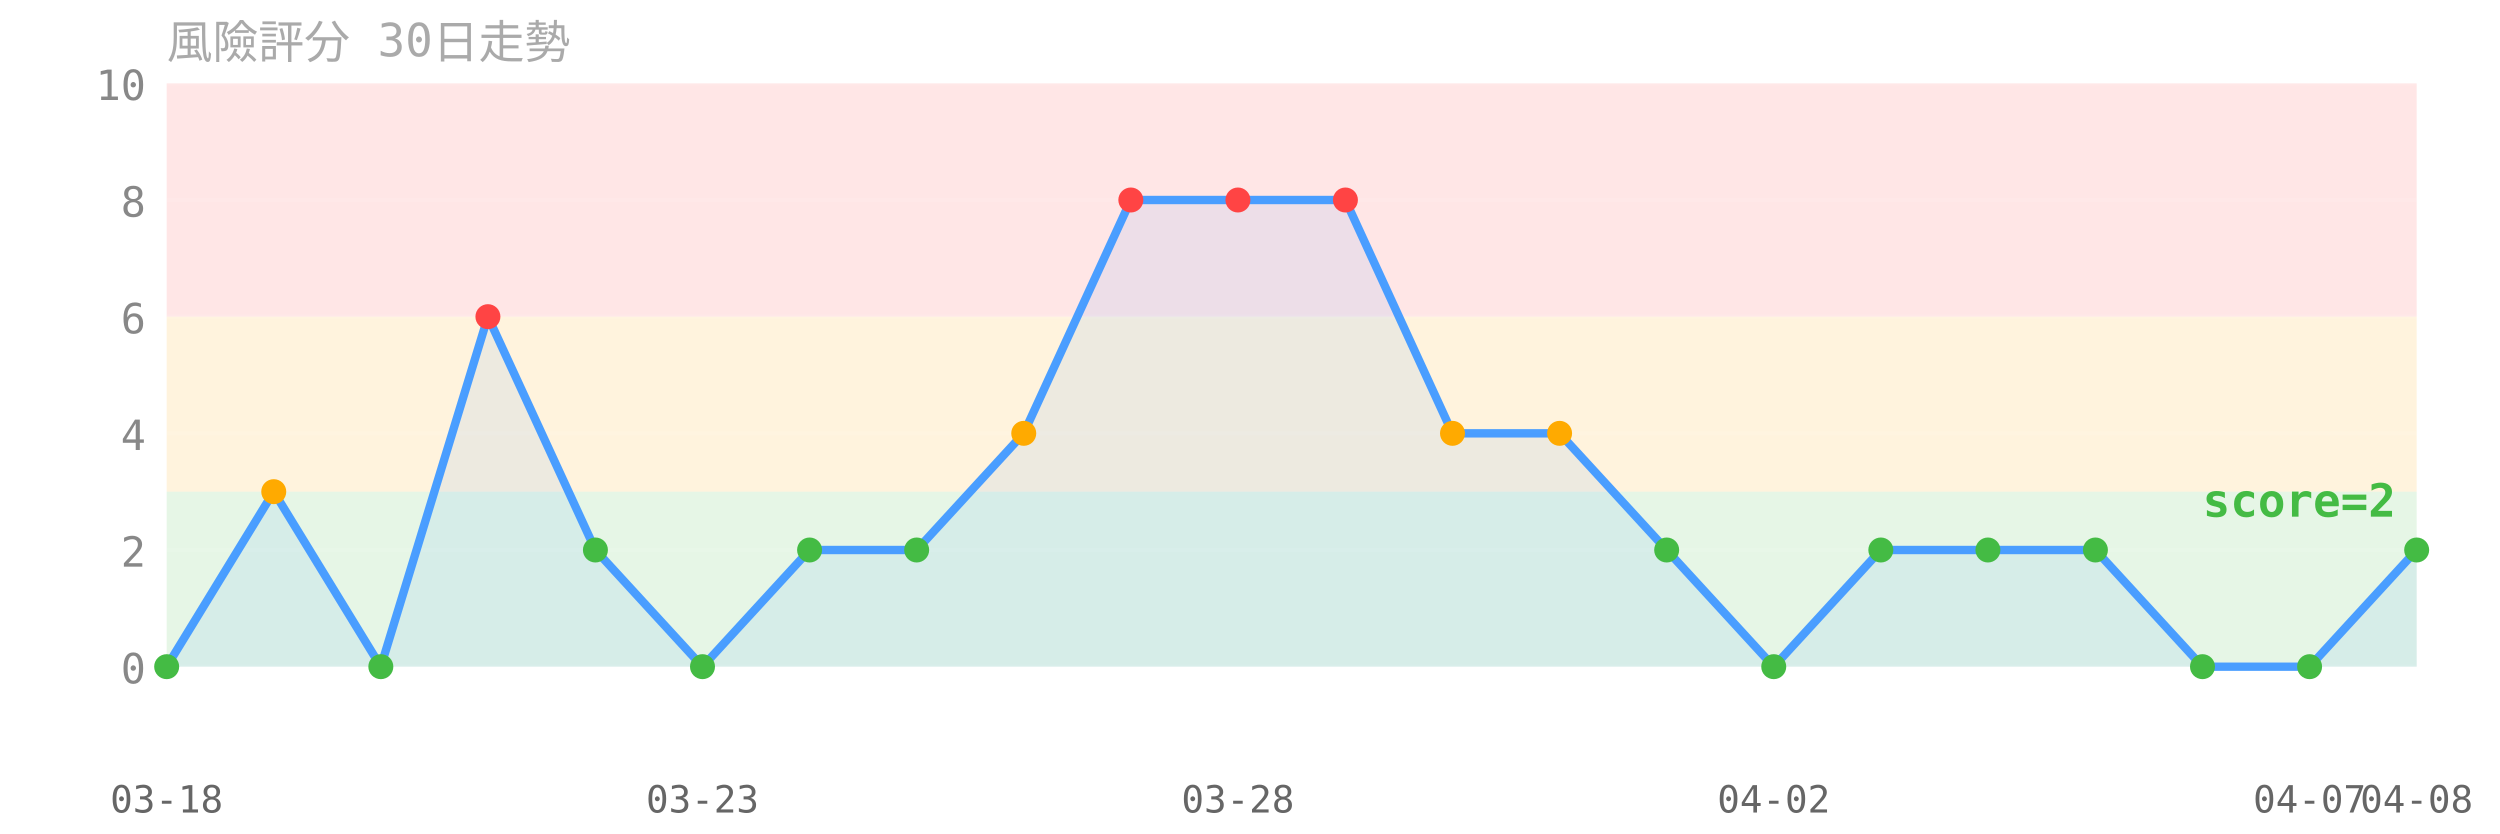
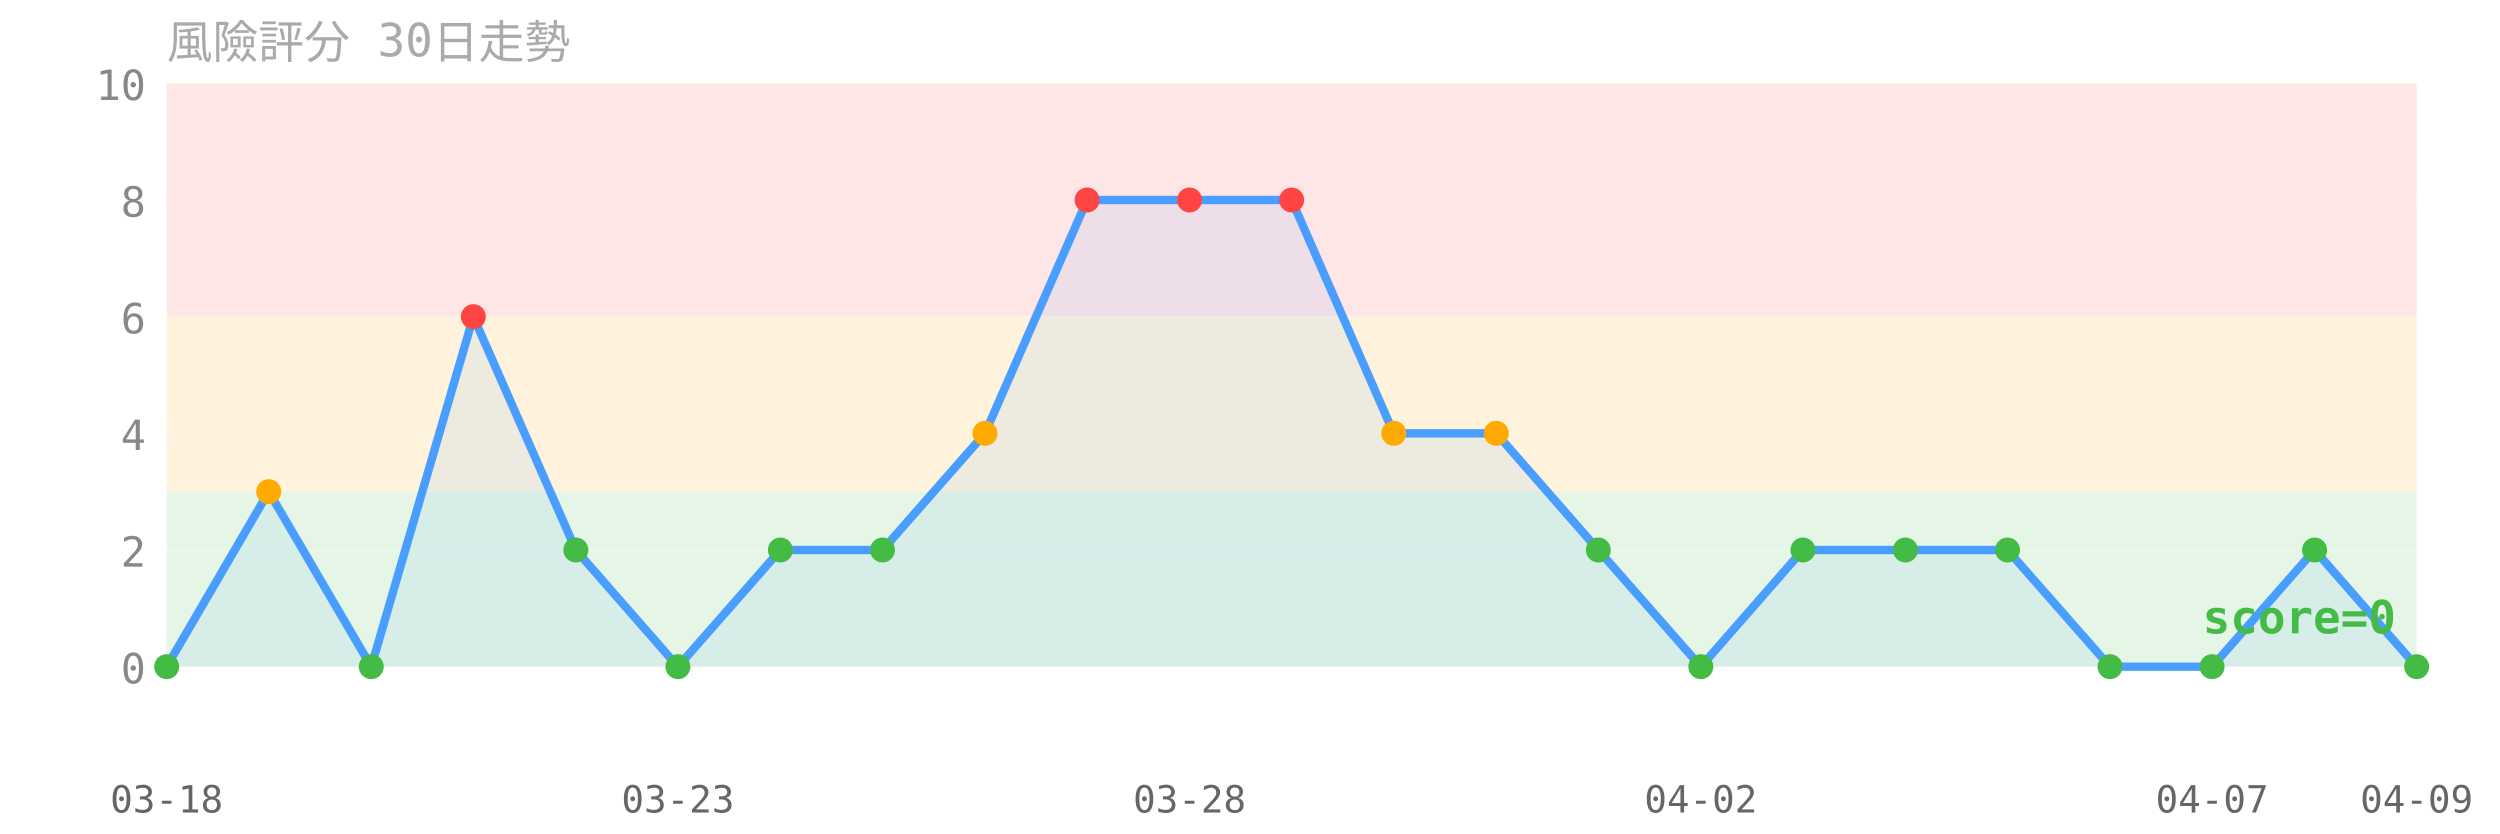
<svg xmlns="http://www.w3.org/2000/svg" width="600" height="200" style="background:#0b0f19;font-family:monospace">
  <rect x="40" y="20.0" width="540" height="56.0" fill="#ff444422" />
  <rect x="40" y="76.0" width="540" height="42.0" fill="#ffaa0022" />
  <rect x="40" y="118.0" width="540" height="42.0" fill="#44bb4422" />
  <line x1="40" y1="160.0" x2="580" y2="160.0" stroke="#ffffff18" stroke-width="1" />
  <text x="35" y="164.0" fill="#888" font-size="10" text-anchor="end">0</text>
  <line x1="40" y1="132.0" x2="580" y2="132.0" stroke="#ffffff18" stroke-width="1" />
  <text x="35" y="136.0" fill="#888" font-size="10" text-anchor="end">2</text>
  <line x1="40" y1="104.0" x2="580" y2="104.0" stroke="#ffffff18" stroke-width="1" />
  <text x="35" y="108.0" fill="#888" font-size="10" text-anchor="end">4</text>
  <line x1="40" y1="76.0" x2="580" y2="76.0" stroke="#ffffff18" stroke-width="1" />
  <text x="35" y="80.0" fill="#888" font-size="10" text-anchor="end">6</text>
  <line x1="40" y1="48.0" x2="580" y2="48.0" stroke="#ffffff18" stroke-width="1" />
  <text x="35" y="52.0" fill="#888" font-size="10" text-anchor="end">8</text>
  <line x1="40" y1="20.0" x2="580" y2="20.0" stroke="#ffffff18" stroke-width="1" />
  <text x="35" y="24.0" fill="#888" font-size="10" text-anchor="end">10</text>
-   <polyline points="40.0,160.0 65.7,118.0 91.4,160.0 117.1,76.0 142.9,132.0 168.6,160.0 194.3,132.0 220.0,132.0 245.7,104.0 271.4,48.0 297.1,48.0 322.9,48.0 348.6,104.0 374.3,104.0 400.0,132.0 425.7,160.0 451.4,132.0 477.1,132.0 502.9,132.0 528.6,160.0 554.3,160.0 580.0,132.0" fill="none" stroke="#4a9eff" stroke-width="2" stroke-linejoin="round" />
-   <polygon points="40.0,160.0 40.0,160.0 65.7,118.0 91.4,160.0 117.1,76.0 142.9,132.0 168.6,160.0 194.3,132.0 220.0,132.0 245.7,104.0 271.4,48.0 297.1,48.0 322.9,48.0 348.6,104.0 374.3,104.0 400.0,132.0 425.7,160.0 451.4,132.0 477.1,132.0 502.9,132.0 528.6,160.0 554.3,160.0 580.0,132.0 580.0,160.0" fill="#4a9eff18" />
+   <polyline points="40.0,160.0 64.5,118.0 89.1,160.0 113.6,76.0 138.2,132.0 162.7,160.0 187.3,132.0 211.8,132.0 236.4,104.0 260.9,48.0 285.5,48.0 310.0,48.0 334.5,104.0 359.1,104.0 383.6,132.0 408.2,160.0 432.7,132.0 457.3,132.0 481.8,132.0 506.4,160.0 530.9,160.0 555.5,132.0 580.0,160.0" fill="none" stroke="#4a9eff" stroke-width="2" stroke-linejoin="round" />
+   <polygon points="40.0,160.0 40.0,160.0 64.5,118.0 89.1,160.0 113.6,76.0 138.2,132.0 162.7,160.0 187.3,132.0 211.8,132.0 236.4,104.0 260.9,48.0 285.5,48.0 310.0,48.0 334.5,104.0 359.1,104.0 383.6,132.0 408.2,160.0 432.7,132.0 457.3,132.0 481.8,132.0 506.4,160.0 530.9,160.0 555.5,132.0 580.0,160.0 580.0,160.0" fill="#4a9eff18" />
  <circle cx="40.0" cy="160.0" r="3" fill="#44bb44" />
-   <circle cx="65.7" cy="118.0" r="3" fill="#ffaa00" />
-   <circle cx="91.4" cy="160.0" r="3" fill="#44bb44" />
-   <circle cx="117.1" cy="76.0" r="3" fill="#ff4444" />
-   <circle cx="142.9" cy="132.0" r="3" fill="#44bb44" />
-   <circle cx="168.6" cy="160.0" r="3" fill="#44bb44" />
-   <circle cx="194.3" cy="132.0" r="3" fill="#44bb44" />
-   <circle cx="220.0" cy="132.0" r="3" fill="#44bb44" />
-   <circle cx="245.7" cy="104.0" r="3" fill="#ffaa00" />
-   <circle cx="271.4" cy="48.0" r="3" fill="#ff4444" />
-   <circle cx="297.1" cy="48.0" r="3" fill="#ff4444" />
-   <circle cx="322.9" cy="48.0" r="3" fill="#ff4444" />
-   <circle cx="348.6" cy="104.0" r="3" fill="#ffaa00" />
-   <circle cx="374.3" cy="104.0" r="3" fill="#ffaa00" />
-   <circle cx="400.0" cy="132.0" r="3" fill="#44bb44" />
-   <circle cx="425.7" cy="160.0" r="3" fill="#44bb44" />
-   <circle cx="451.4" cy="132.0" r="3" fill="#44bb44" />
-   <circle cx="477.1" cy="132.0" r="3" fill="#44bb44" />
-   <circle cx="502.9" cy="132.0" r="3" fill="#44bb44" />
-   <circle cx="528.6" cy="160.0" r="3" fill="#44bb44" />
-   <circle cx="554.3" cy="160.0" r="3" fill="#44bb44" />
-   <circle cx="580.0" cy="132.0" r="3" fill="#44bb44" />
+   <circle cx="64.5" cy="118.0" r="3" fill="#ffaa00" />
+   <circle cx="89.1" cy="160.0" r="3" fill="#44bb44" />
+   <circle cx="113.6" cy="76.0" r="3" fill="#ff4444" />
+   <circle cx="138.2" cy="132.0" r="3" fill="#44bb44" />
+   <circle cx="162.7" cy="160.0" r="3" fill="#44bb44" />
+   <circle cx="187.3" cy="132.0" r="3" fill="#44bb44" />
+   <circle cx="211.8" cy="132.0" r="3" fill="#44bb44" />
+   <circle cx="236.4" cy="104.0" r="3" fill="#ffaa00" />
+   <circle cx="260.9" cy="48.0" r="3" fill="#ff4444" />
+   <circle cx="285.5" cy="48.0" r="3" fill="#ff4444" />
+   <circle cx="310.0" cy="48.0" r="3" fill="#ff4444" />
+   <circle cx="334.5" cy="104.0" r="3" fill="#ffaa00" />
+   <circle cx="359.1" cy="104.0" r="3" fill="#ffaa00" />
+   <circle cx="383.6" cy="132.0" r="3" fill="#44bb44" />
+   <circle cx="408.2" cy="160.0" r="3" fill="#44bb44" />
+   <circle cx="432.7" cy="132.0" r="3" fill="#44bb44" />
+   <circle cx="457.3" cy="132.0" r="3" fill="#44bb44" />
+   <circle cx="481.8" cy="132.0" r="3" fill="#44bb44" />
+   <circle cx="506.4" cy="160.0" r="3" fill="#44bb44" />
+   <circle cx="530.9" cy="160.0" r="3" fill="#44bb44" />
+   <circle cx="555.5" cy="132.0" r="3" fill="#44bb44" />
+   <circle cx="580.0" cy="160.0" r="3" fill="#44bb44" />
  <text x="40.0" y="195" fill="#666" font-size="9" text-anchor="middle">03-18</text>
-   <text x="168.6" y="195" fill="#666" font-size="9" text-anchor="middle">03-23</text>
-   <text x="297.1" y="195" fill="#666" font-size="9" text-anchor="middle">03-28</text>
-   <text x="425.7" y="195" fill="#666" font-size="9" text-anchor="middle">04-02</text>
-   <text x="554.3" y="195" fill="#666" font-size="9" text-anchor="middle">04-07</text>
-   <text x="580.0" y="195" fill="#666" font-size="9" text-anchor="middle">04-08</text>
-   <text x="575.0" y="124.0" fill="#44bb44" font-size="11" text-anchor="end" font-weight="bold">score=2</text>
+   <text x="162.7" y="195" fill="#666" font-size="9" text-anchor="middle">03-23</text>
+   <text x="285.5" y="195" fill="#666" font-size="9" text-anchor="middle">03-28</text>
+   <text x="408.2" y="195" fill="#666" font-size="9" text-anchor="middle">04-02</text>
+   <text x="530.9" y="195" fill="#666" font-size="9" text-anchor="middle">04-07</text>
+   <text x="580.0" y="195" fill="#666" font-size="9" text-anchor="middle">04-09</text>
+   <text x="575.0" y="152.0" fill="#44bb44" font-size="11" text-anchor="end" font-weight="bold">score=0</text>
  <text x="40" y="14" fill="#aaa" font-size="11">風險評分 30日走勢</text>
</svg>
